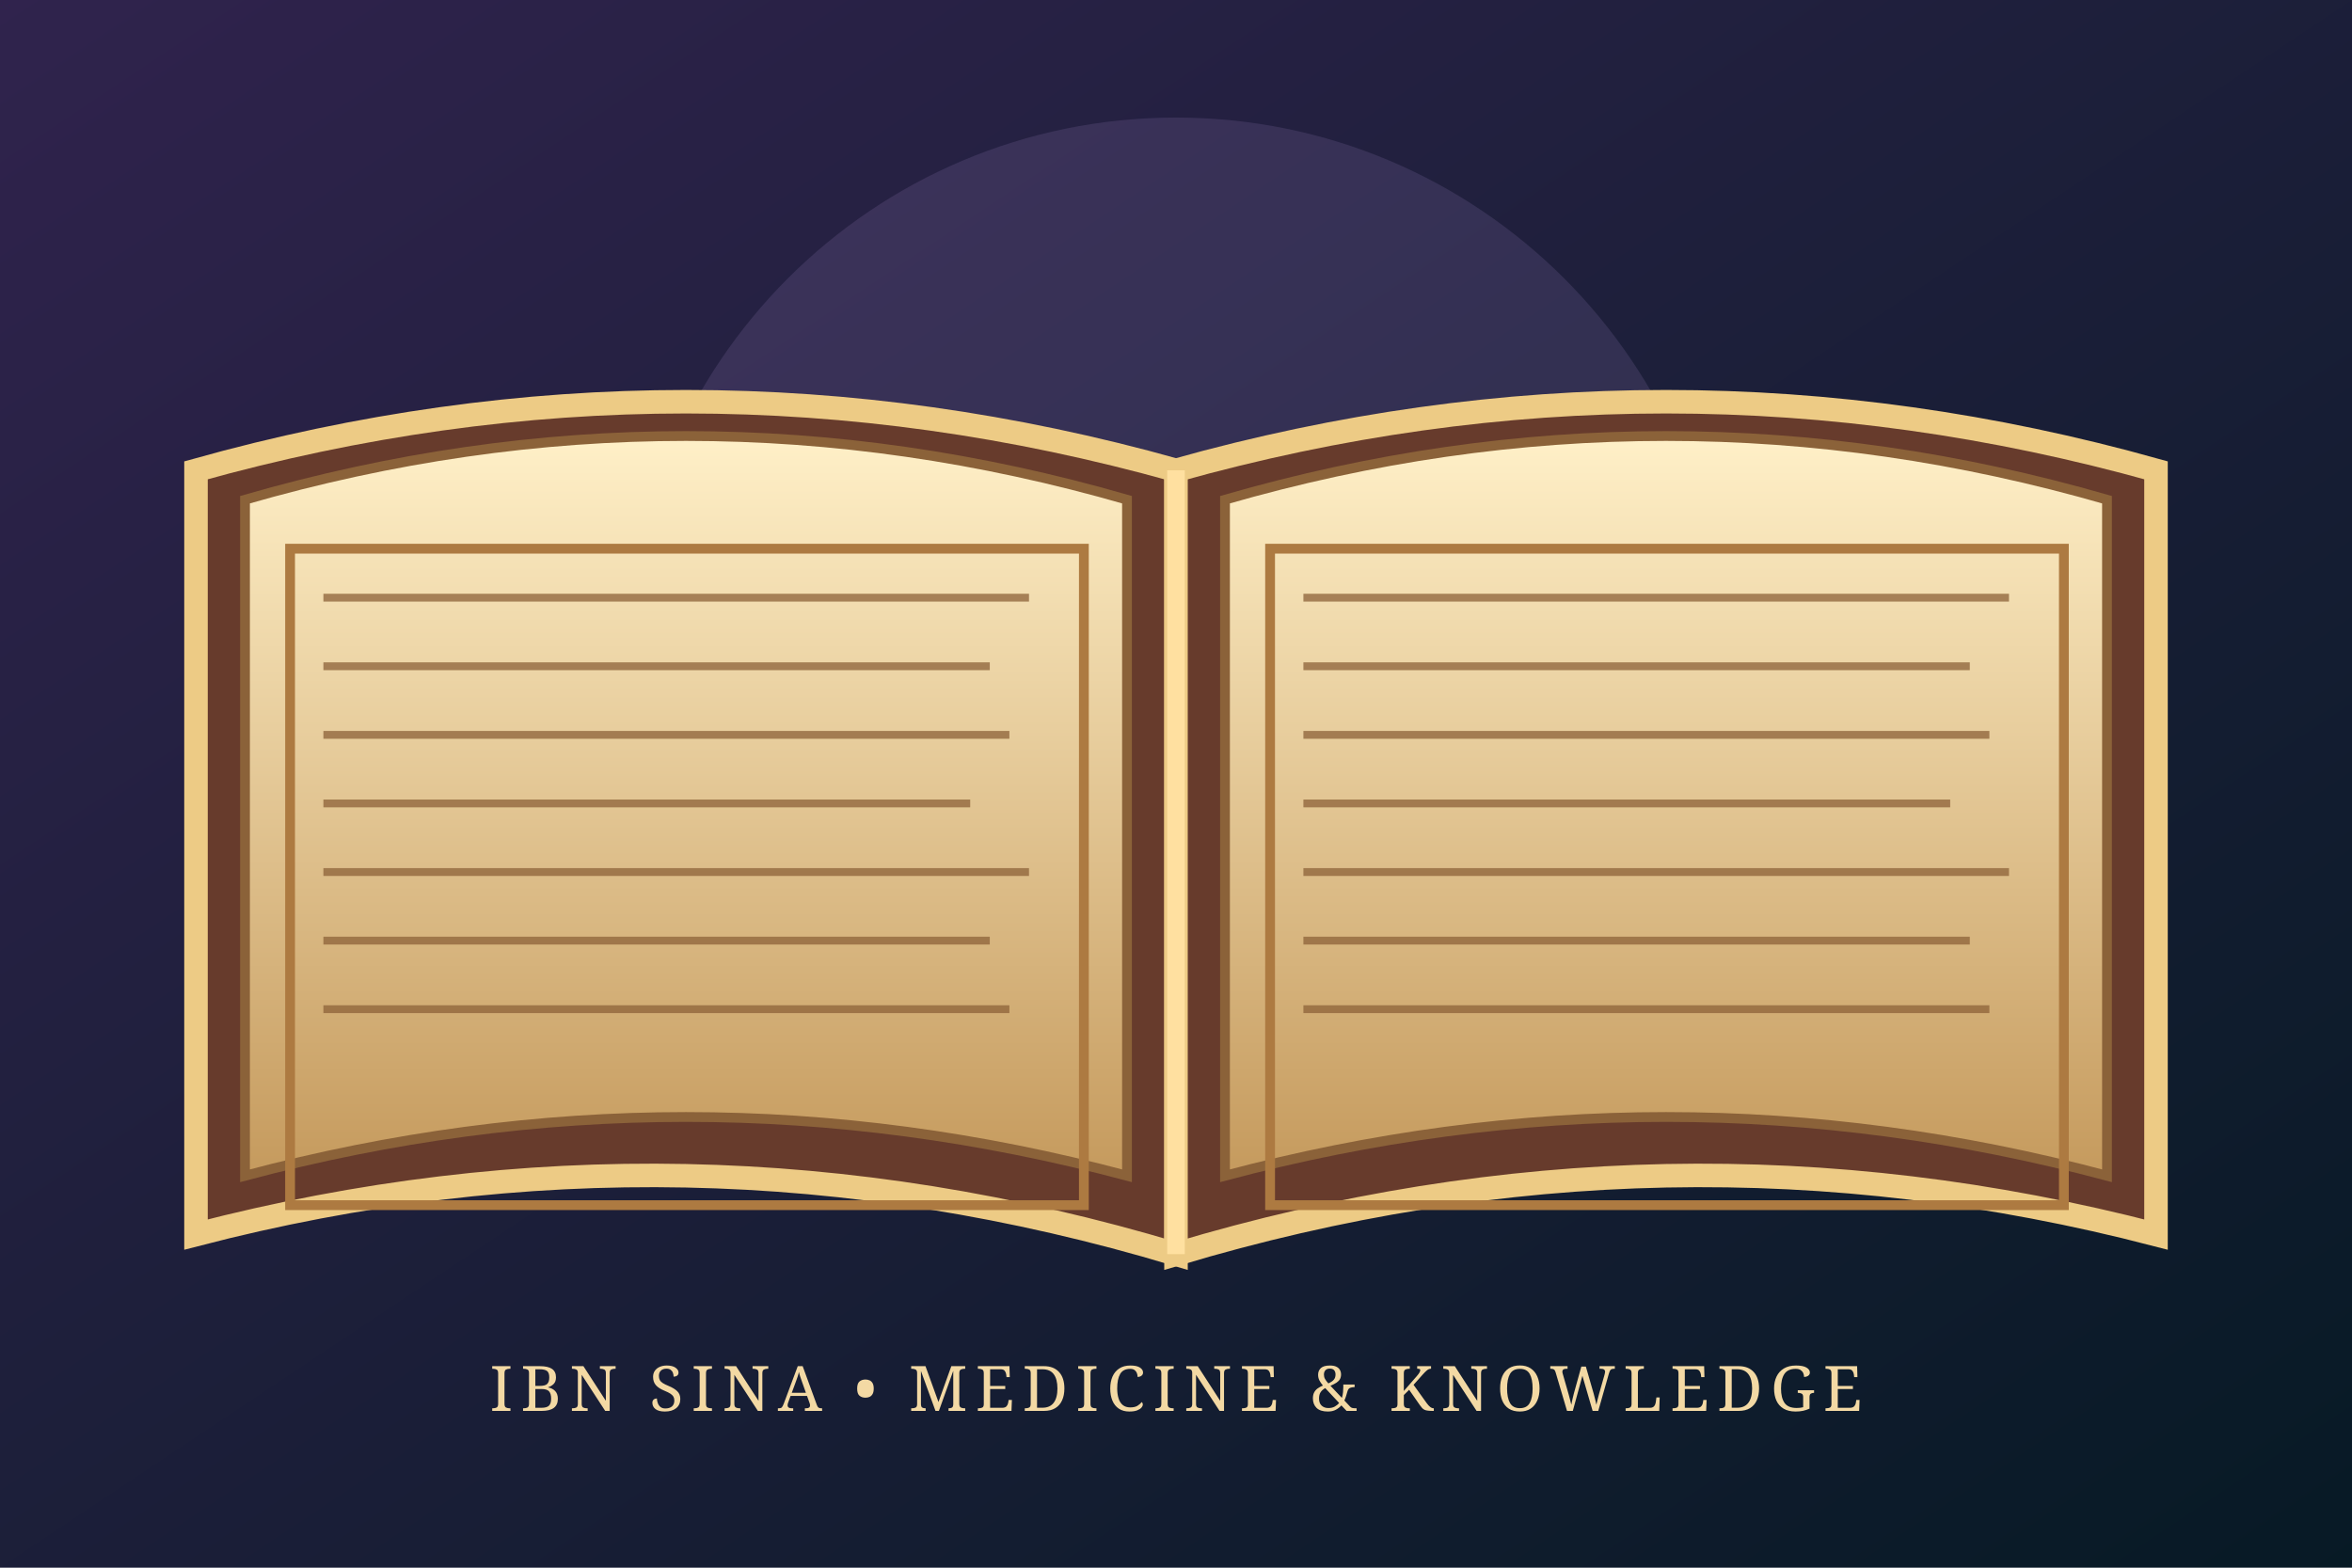
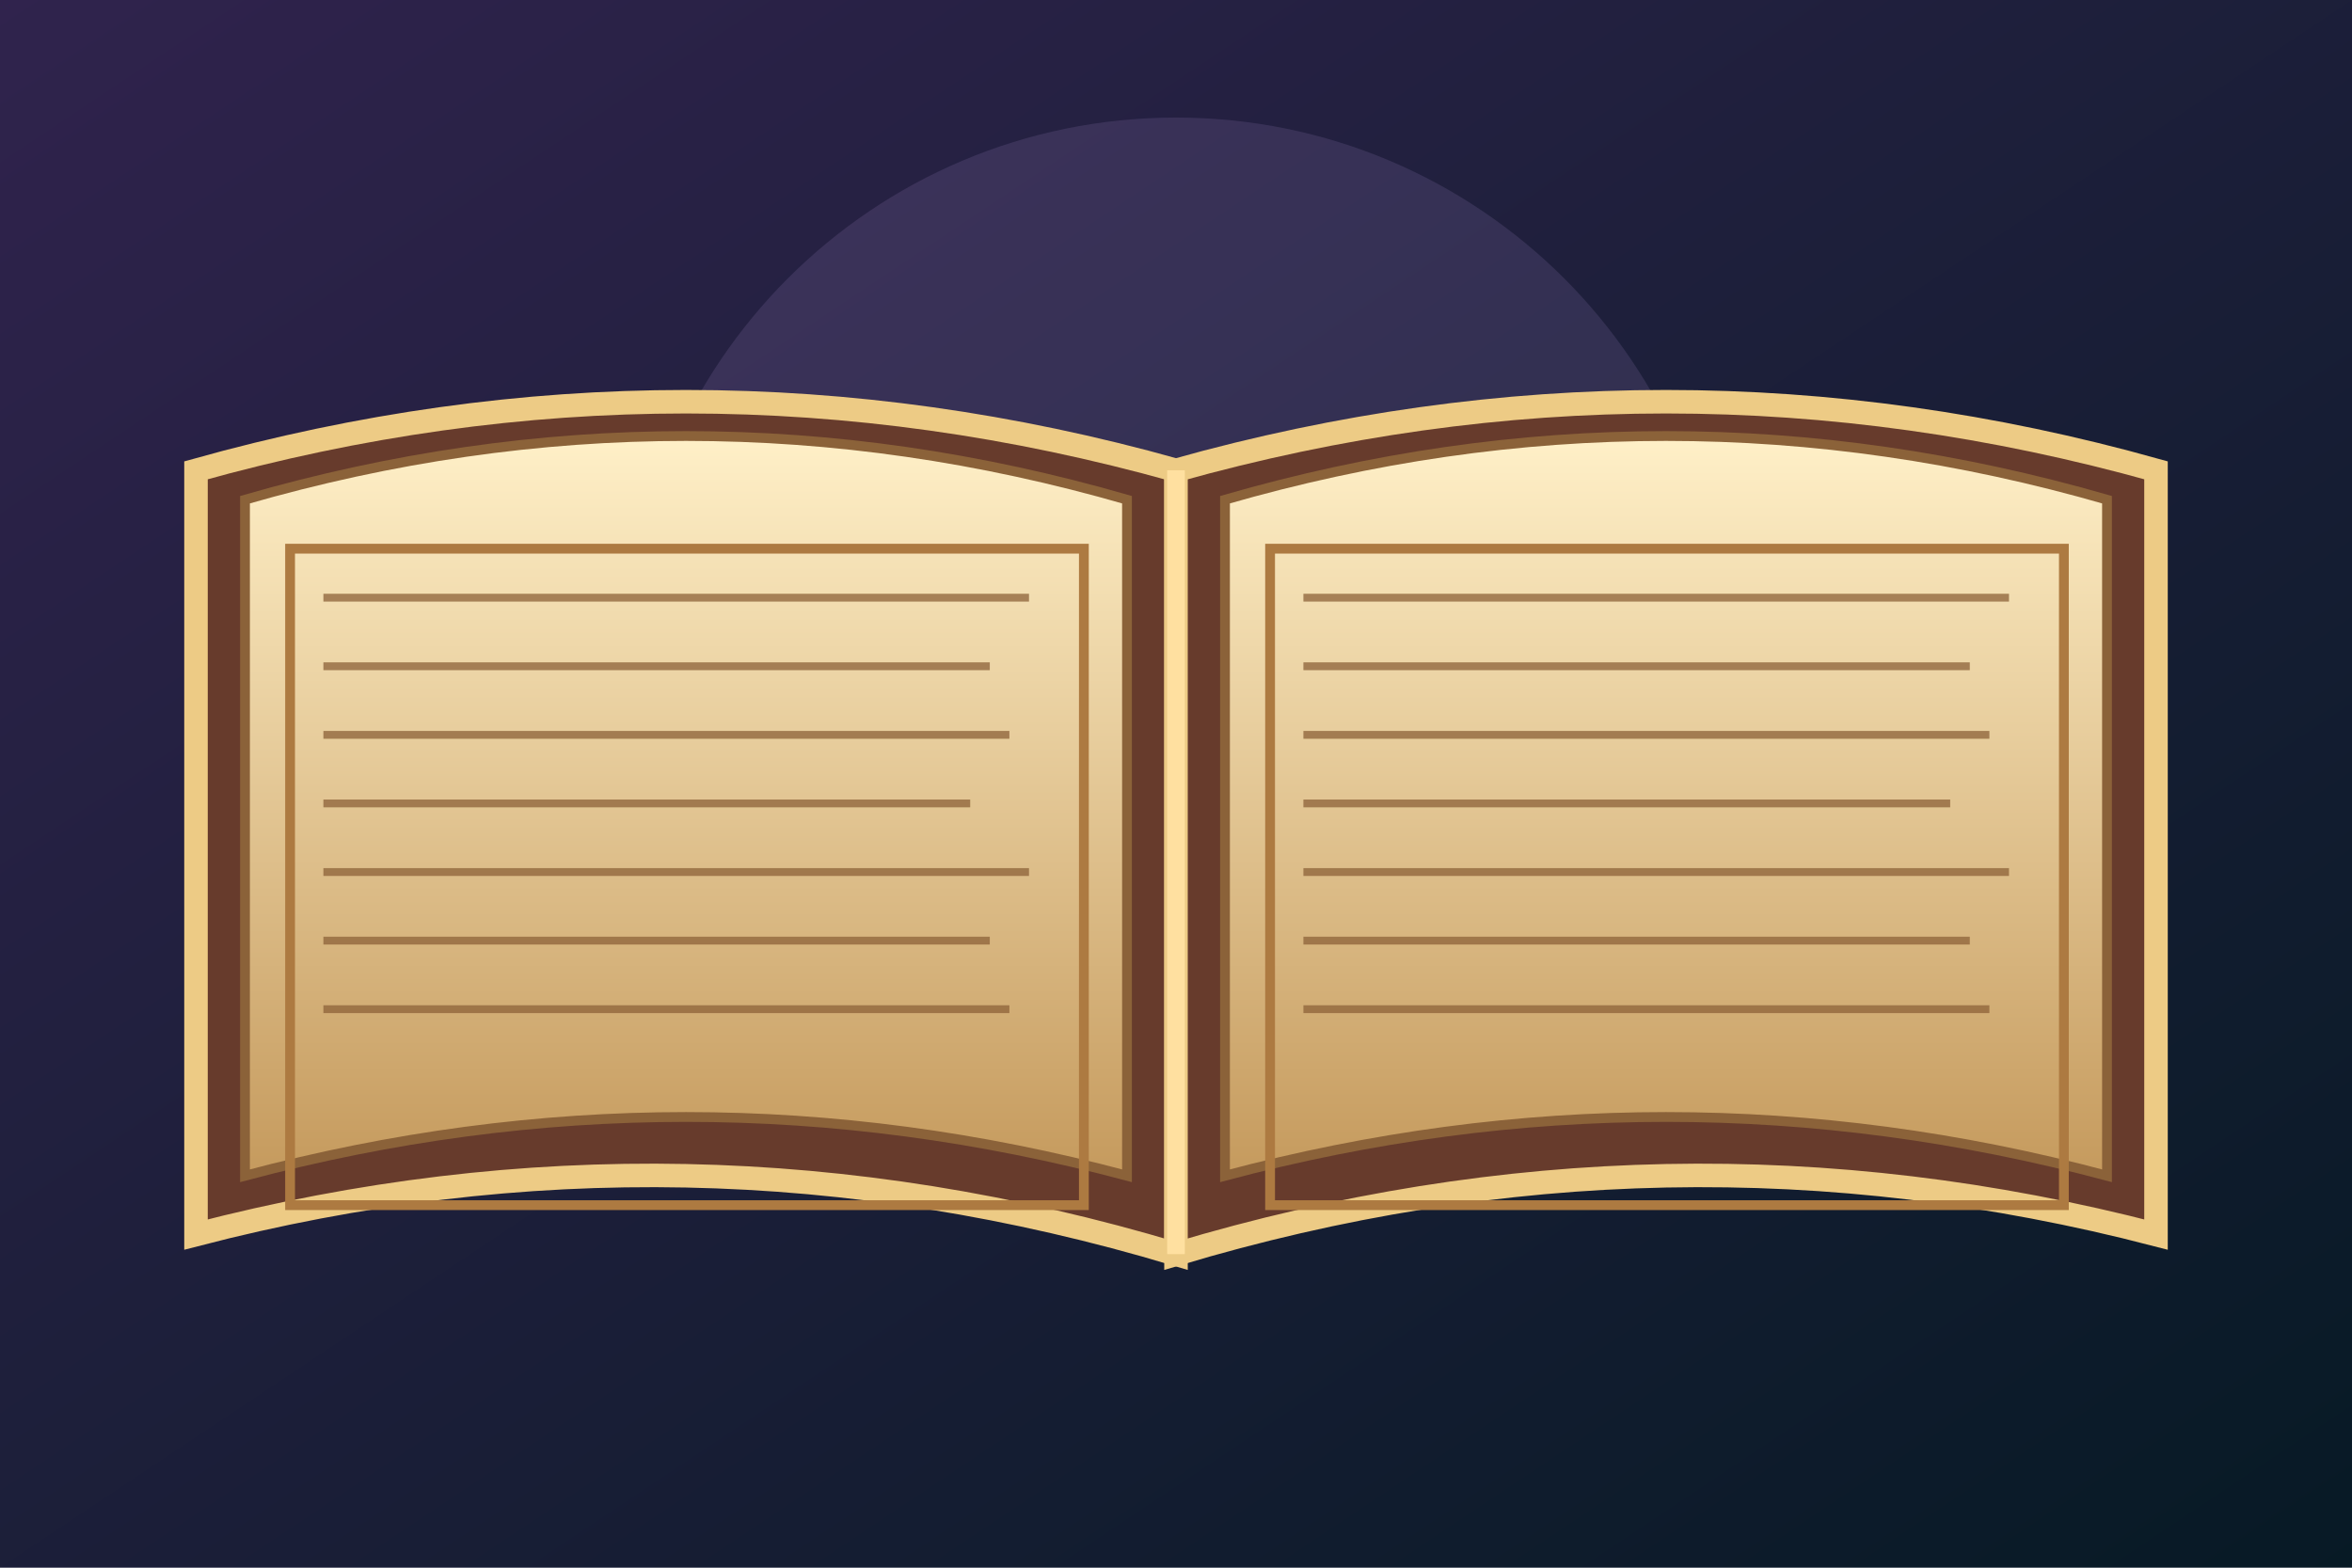
- <svg xmlns="http://www.w3.org/2000/svg" viewBox="0 0 1200 800" role="img" aria-labelledby="title desc">
+ <svg xmlns="http://www.w3.org/2000/svg" viewBox="0 0 1200 800" aria-hidden="true">
  <defs>
    <linearGradient id="bg" x1="0" y1="0" x2="1" y2="1">
      <stop stop-color="#30234d" />
      <stop offset="1" stop-color="#071a25" />
    </linearGradient>
    <linearGradient id="paper" x1="0" y1="0" x2="0" y2="1">
      <stop stop-color="#fff0c8" />
      <stop offset="1" stop-color="#c59a5d" />
    </linearGradient>
  </defs>
  <rect width="1200" height="800" fill="url(#bg)" />
  <circle cx="600" cy="340" r="280" fill="#d7b4ff" opacity=".12" />
  <g transform="translate(100 160)">
    <path d="M0 80Q250 10 500 80V480Q250 405 0 470Z" fill="#673b2c" stroke="#edcb85" stroke-width="12" />
    <path d="M500 80Q750 10 1000 80V470Q750 405 500 480Z" fill="#673b2c" stroke="#edcb85" stroke-width="12" />
    <path d="M25 95Q250 30 475 95V440Q250 380 25 440Z" fill="url(#paper)" stroke="#8b6239" stroke-width="5" />
    <path d="M525 95Q750 30 975 95V440Q750 380 525 440Z" fill="url(#paper)" stroke="#8b6239" stroke-width="5" />
    <path d="M500 80V480" stroke="#ffe0a0" stroke-width="9" />
    <g stroke="#8c6138" stroke-width="4" opacity=".75">
      <path d="M65 145h360M65 180h340M65 215h350M65 250h330M65 285h360M65 320h340M65 355h350M565 145h360M565 180h340M565 215h350M565 250h330M565 285h360M565 320h340M565 355h350" />
    </g>
    <g fill="none" stroke="#ad7a41" stroke-width="5">
      <rect x="48" y="120" width="405" height="335" />
      <rect x="548" y="120" width="405" height="335" />
    </g>
  </g>
-   <text x="600" y="720" text-anchor="middle" font-family="Georgia,serif" font-size="32" fill="#f3d9a4" letter-spacing="4">IBN SINA • MEDICINE &amp; KNOWLEDGE</text>
</svg>
